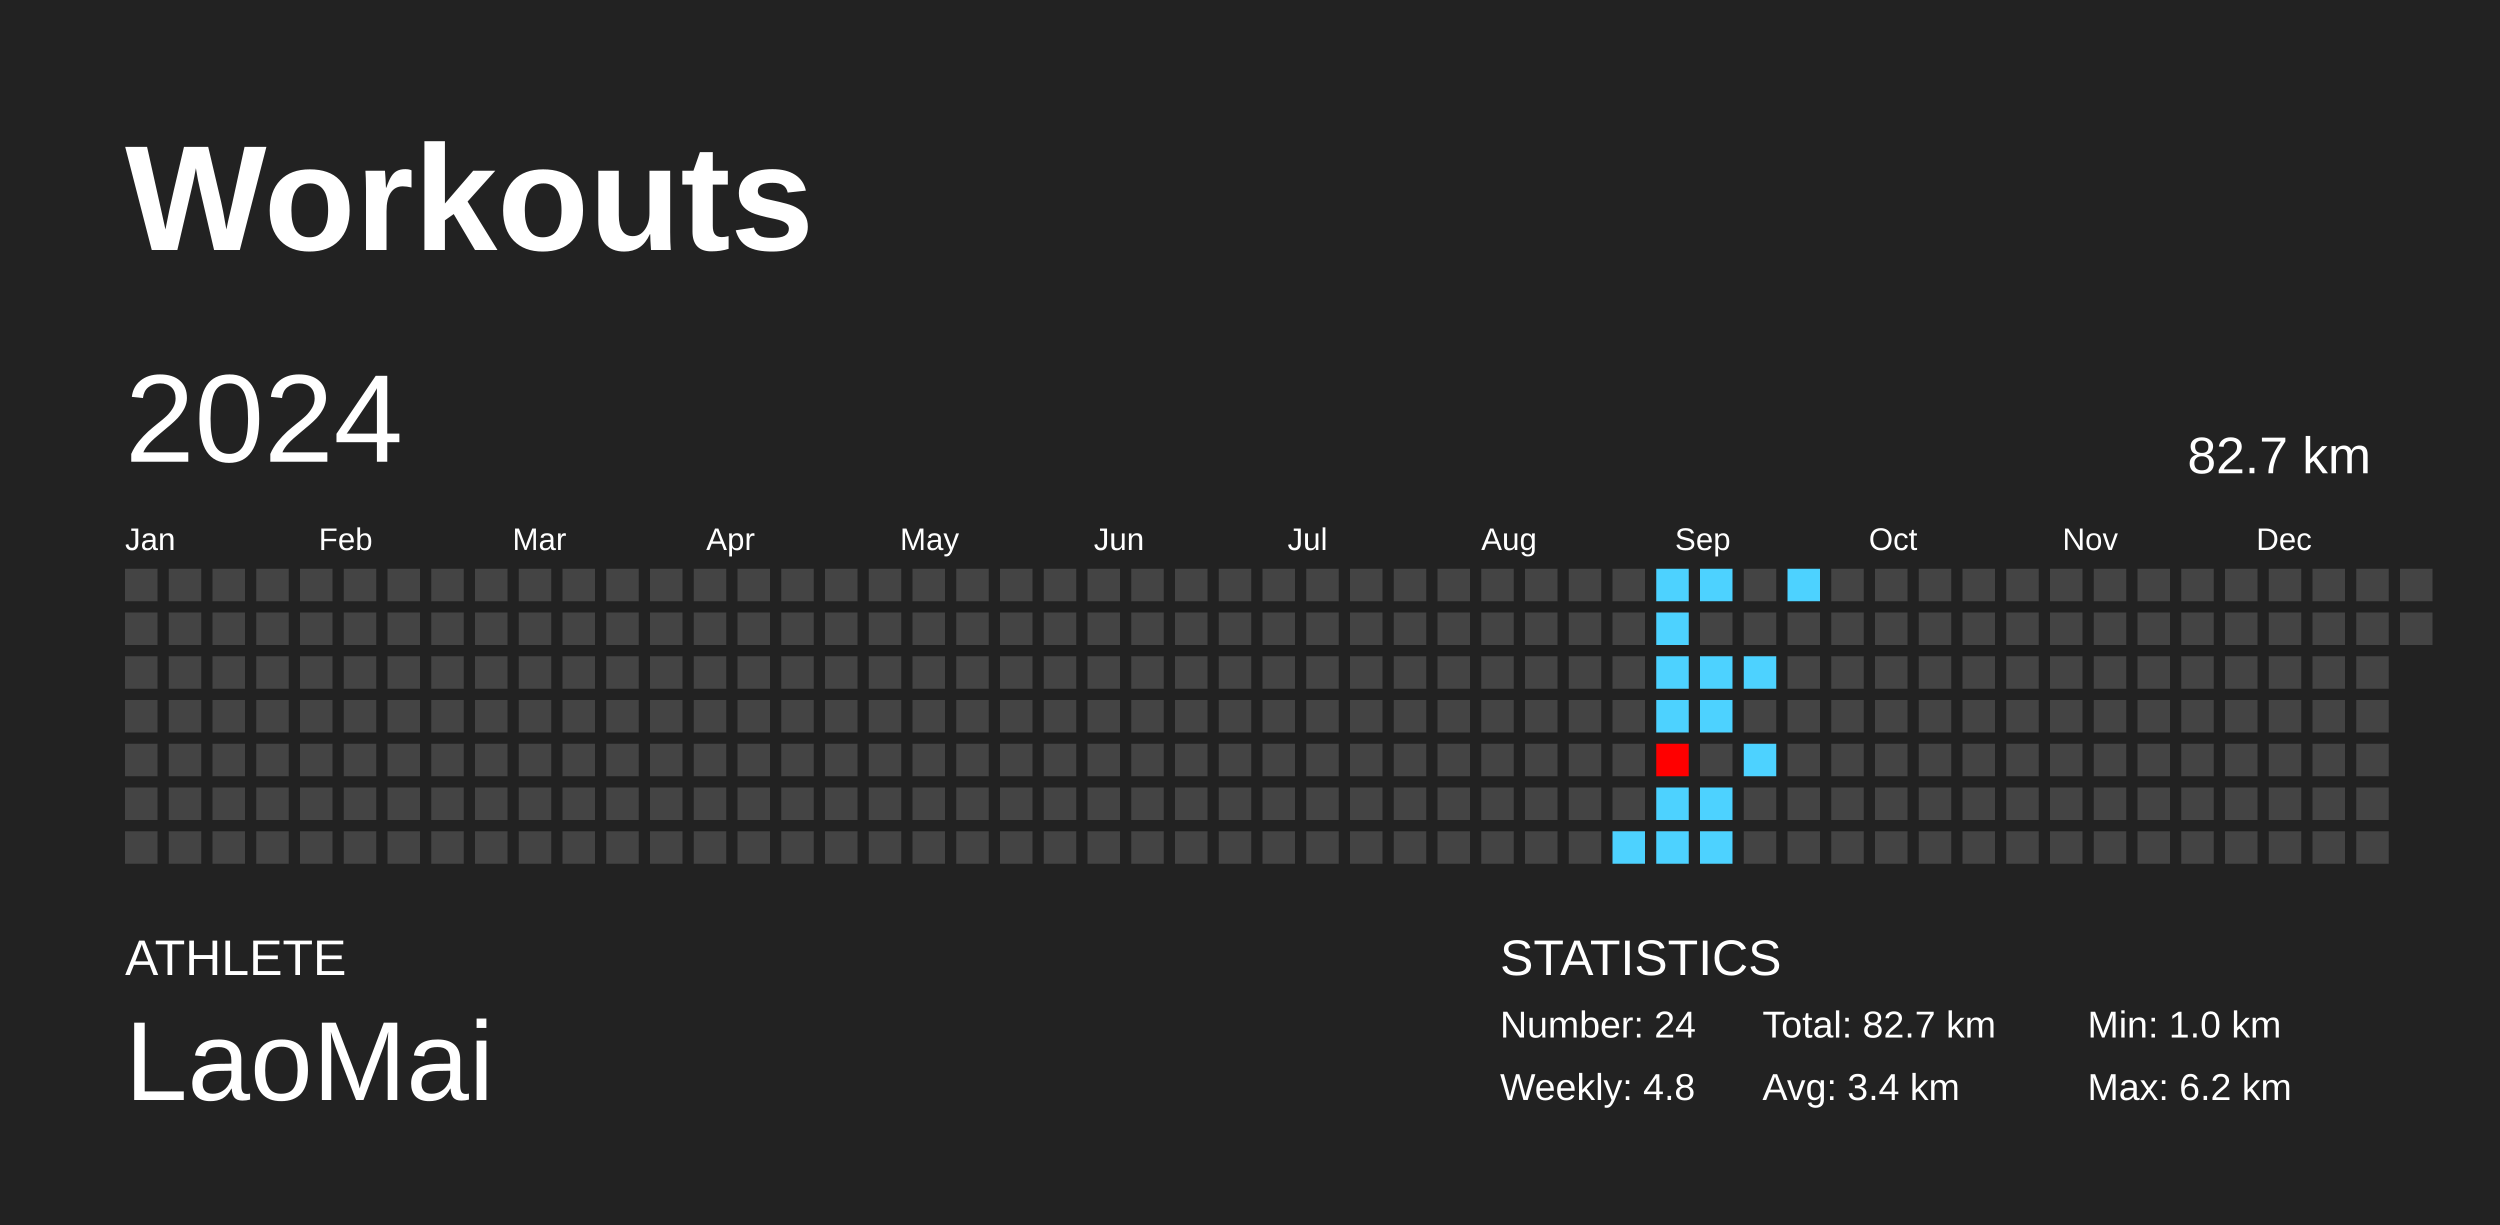
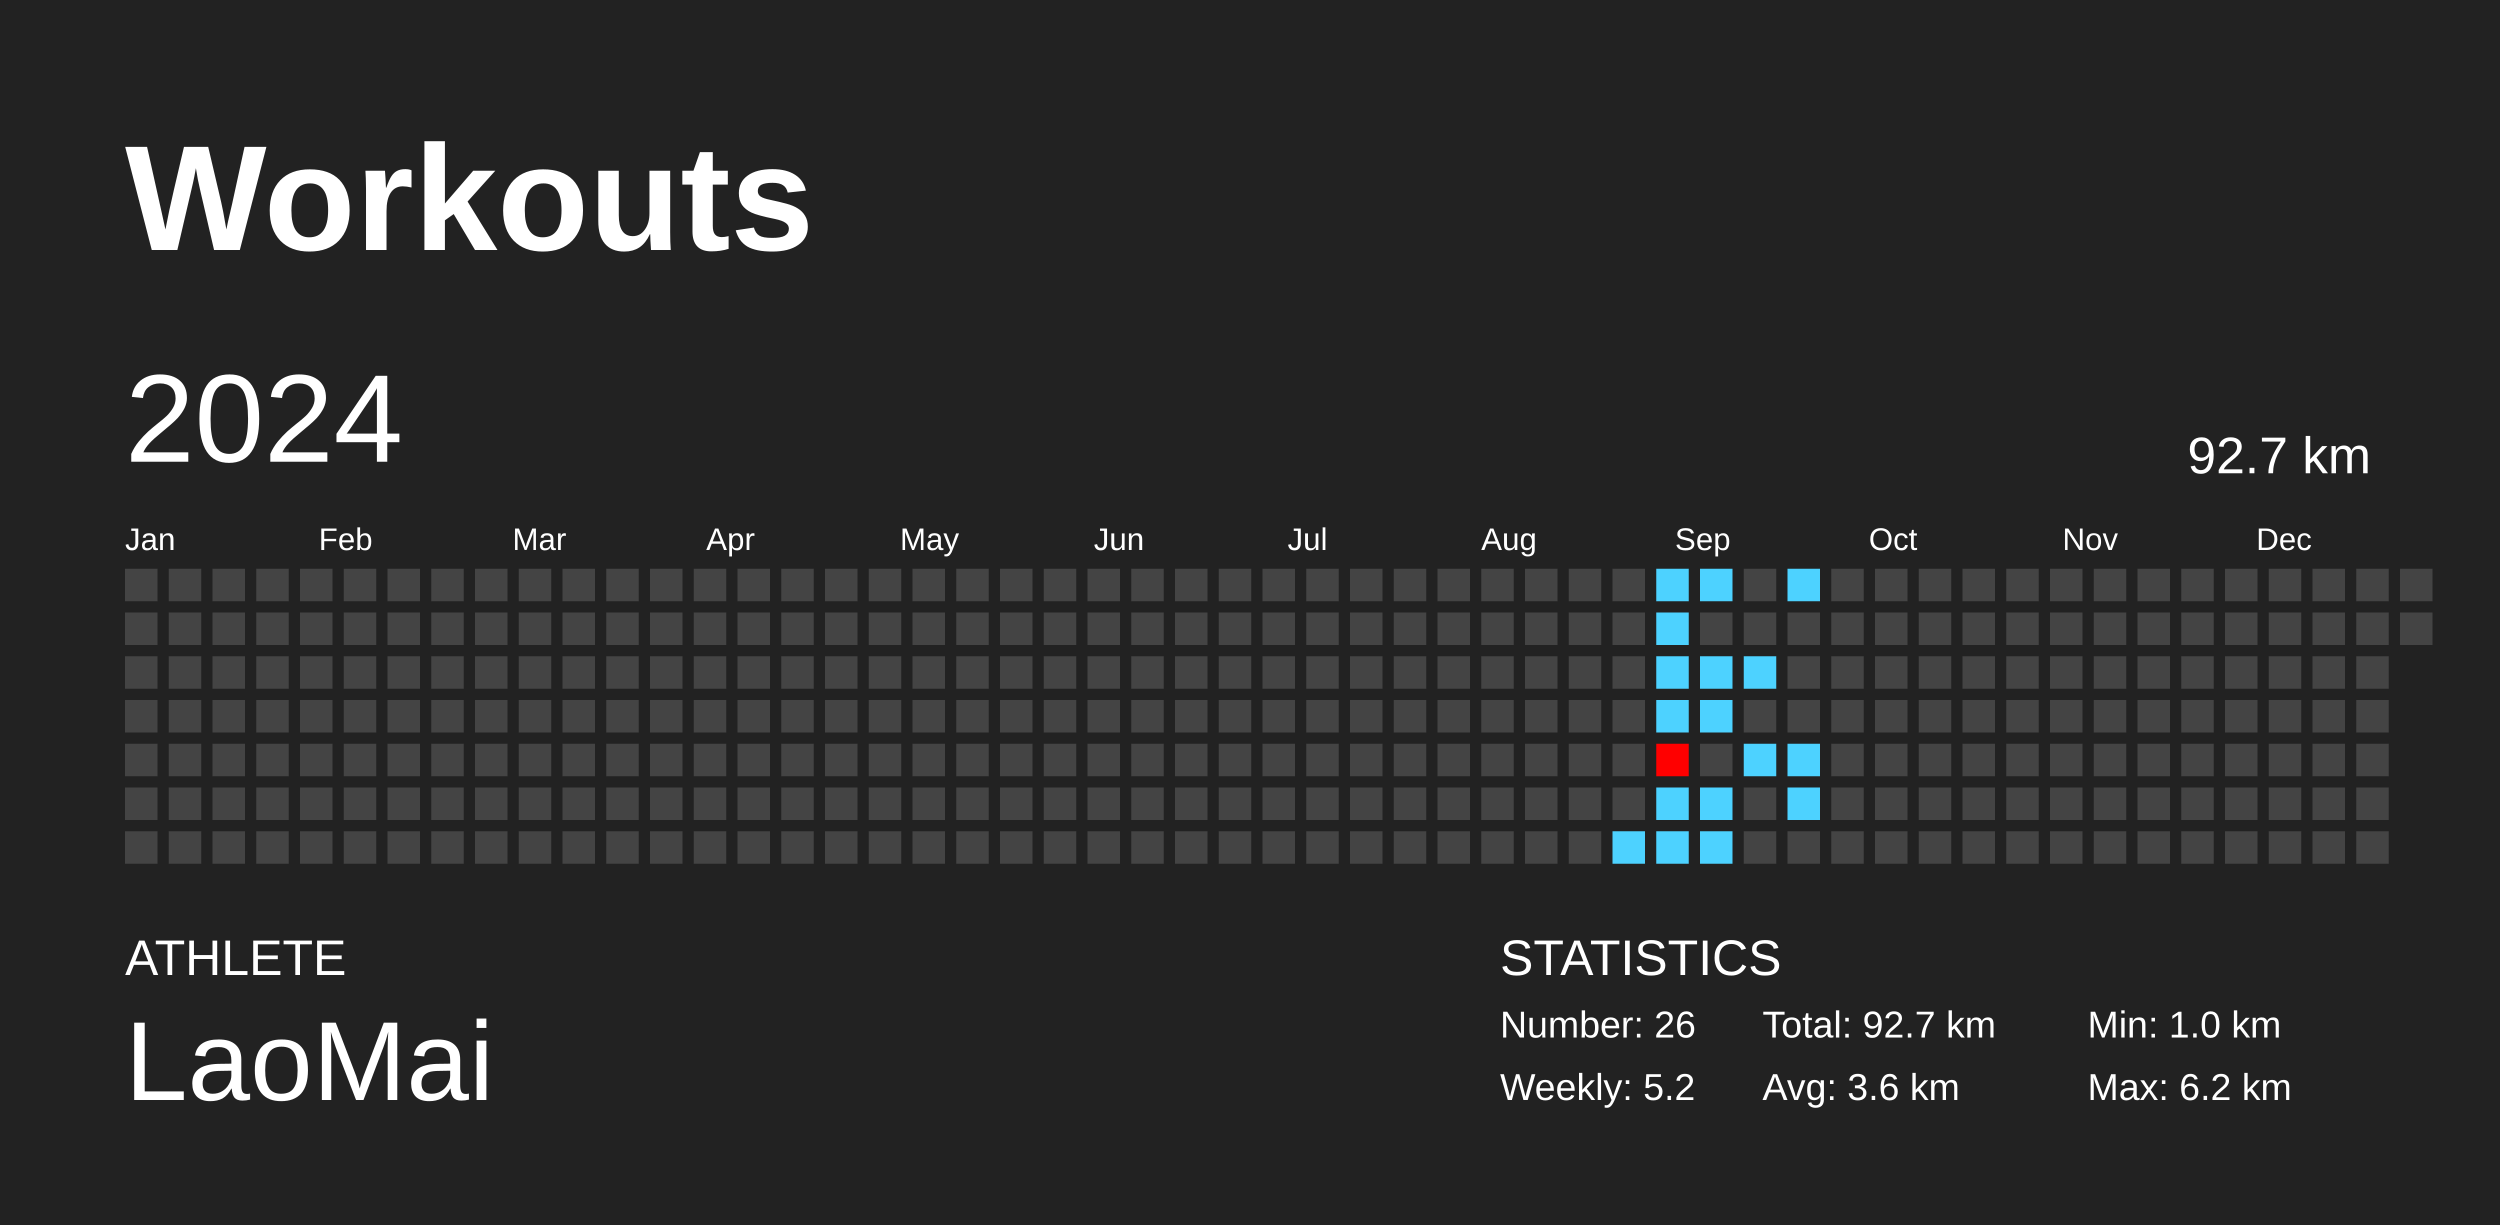
<svg xmlns="http://www.w3.org/2000/svg" baseProfile="full" height="98mm" version="1.1" viewBox="0,0,200,98" width="200mm">
  <defs />
  <rect fill="#222222" height="98" width="200" x="0" y="0" />
  <text fill="#FFFFFF" style="font-size:12px; font-family:Arial; font-weight:bold;" x="10" y="20">Workouts</text>
  <text fill="#FFFFFF" style="font-size:4px; font-family:Arial" x="10" y="78">ATHLETE</text>
  <text fill="#FFFFFF" style="font-size:9px; font-family:Arial" x="10" y="88">LaoMai</text>
  <text fill="#FFFFFF" style="font-size:4px; font-family:Arial" x="120" y="78">STATISTICS</text>
-   <text fill="#FFFFFF" style="font-size:3px; font-family:Arial" x="120" y="83">Number: 24</text>
-   <text fill="#FFFFFF" style="font-size:3px; font-family:Arial" x="120" y="88">Weekly: 4.8</text>
-   <text fill="#FFFFFF" style="font-size:3px; font-family:Arial" x="141" y="83">Total: 82.7 km</text>
-   <text fill="#FFFFFF" style="font-size:3px; font-family:Arial" x="141" y="88">Avg: 3.4 km</text>
+   <text fill="#FFFFFF" style="font-size:3px; font-family:Arial" x="120" y="83">Number: 26</text>
+   <text fill="#FFFFFF" style="font-size:3px; font-family:Arial" x="120" y="88">Weekly: 5.2</text>
+   <text fill="#FFFFFF" style="font-size:3px; font-family:Arial" x="141" y="83">Total: 92.7 km</text>
+   <text fill="#FFFFFF" style="font-size:3px; font-family:Arial" x="141" y="88">Avg: 3.6 km</text>
  <text fill="#FFFFFF" style="font-size:3px; font-family:Arial" x="167" y="83">Min: 1.0 km</text>
  <text fill="#FFFFFF" style="font-size:3px; font-family:Arial" x="167" y="88">Max: 6.2 km</text>
  <text dominant-baseline="hanging" fill="#FFFFFF" style="font-size:10.0px; font-family:Arial;" x="10" y="30">2024</text>
-   <text dominant-baseline="hanging" fill="#FFFFFF" style="font-size:4.125px; font-family:Arial;" x="175" y="35">82.7 km</text>
+   <text dominant-baseline="hanging" fill="#FFFFFF" style="font-size:4.125px; font-family:Arial;" x="175" y="35">92.7 km</text>
  <text fill="#FFFFFF" style="font-size:2.5px; font-family:Arial" x="10.0" y="44">Jan</text>
  <text fill="#FFFFFF" style="font-size:2.5px; font-family:Arial" x="25.5" y="44">Feb</text>
  <text fill="#FFFFFF" style="font-size:2.5px; font-family:Arial" x="41.0" y="44">Mar</text>
  <text fill="#FFFFFF" style="font-size:2.5px; font-family:Arial" x="56.5" y="44">Apr</text>
  <text fill="#FFFFFF" style="font-size:2.5px; font-family:Arial" x="72.0" y="44">May</text>
  <text fill="#FFFFFF" style="font-size:2.5px; font-family:Arial" x="87.5" y="44">Jun</text>
  <text fill="#FFFFFF" style="font-size:2.5px; font-family:Arial" x="103.0" y="44">Jul</text>
  <text fill="#FFFFFF" style="font-size:2.5px; font-family:Arial" x="118.5" y="44">Aug</text>
  <text fill="#FFFFFF" style="font-size:2.5px; font-family:Arial" x="134.0" y="44">Sep</text>
  <text fill="#FFFFFF" style="font-size:2.5px; font-family:Arial" x="149.5" y="44">Oct</text>
  <text fill="#FFFFFF" style="font-size:2.5px; font-family:Arial" x="165.0" y="44">Nov</text>
  <text fill="#FFFFFF" style="font-size:2.5px; font-family:Arial" x="180.5" y="44">Dec</text>
  <rect fill="#444444" height="2.6" width="2.6" x="10.0" y="45.5" />
  <rect fill="#444444" height="2.6" width="2.6" x="10.0" y="49.0" />
  <rect fill="#444444" height="2.6" width="2.6" x="10.0" y="52.5" />
  <rect fill="#444444" height="2.6" width="2.6" x="10.0" y="56.0" />
  <rect fill="#444444" height="2.6" width="2.6" x="10.0" y="59.5" />
  <rect fill="#444444" height="2.6" width="2.6" x="10.0" y="63.0" />
  <rect fill="#444444" height="2.6" width="2.6" x="10.0" y="66.5" />
  <rect fill="#444444" height="2.6" width="2.6" x="13.5" y="45.5" />
  <rect fill="#444444" height="2.6" width="2.6" x="13.5" y="49.0" />
  <rect fill="#444444" height="2.6" width="2.6" x="13.5" y="52.5" />
  <rect fill="#444444" height="2.6" width="2.6" x="13.5" y="56.0" />
  <rect fill="#444444" height="2.6" width="2.6" x="13.5" y="59.5" />
  <rect fill="#444444" height="2.6" width="2.6" x="13.5" y="63.0" />
  <rect fill="#444444" height="2.6" width="2.6" x="13.5" y="66.5" />
  <rect fill="#444444" height="2.6" width="2.6" x="17.0" y="45.5" />
  <rect fill="#444444" height="2.6" width="2.6" x="17.0" y="49.0" />
  <rect fill="#444444" height="2.6" width="2.6" x="17.0" y="52.5" />
  <rect fill="#444444" height="2.6" width="2.6" x="17.0" y="56.0" />
  <rect fill="#444444" height="2.6" width="2.6" x="17.0" y="59.5" />
  <rect fill="#444444" height="2.6" width="2.6" x="17.0" y="63.0" />
  <rect fill="#444444" height="2.6" width="2.6" x="17.0" y="66.5" />
  <rect fill="#444444" height="2.6" width="2.6" x="20.5" y="45.5" />
  <rect fill="#444444" height="2.6" width="2.6" x="20.5" y="49.0" />
  <rect fill="#444444" height="2.6" width="2.6" x="20.5" y="52.5" />
  <rect fill="#444444" height="2.6" width="2.6" x="20.5" y="56.0" />
  <rect fill="#444444" height="2.6" width="2.6" x="20.5" y="59.5" />
  <rect fill="#444444" height="2.6" width="2.6" x="20.5" y="63.0" />
  <rect fill="#444444" height="2.6" width="2.6" x="20.5" y="66.5" />
  <rect fill="#444444" height="2.6" width="2.6" x="24.0" y="45.5" />
  <rect fill="#444444" height="2.6" width="2.6" x="24.0" y="49.0" />
  <rect fill="#444444" height="2.6" width="2.6" x="24.0" y="52.5" />
  <rect fill="#444444" height="2.6" width="2.6" x="24.0" y="56.0" />
  <rect fill="#444444" height="2.6" width="2.6" x="24.0" y="59.5" />
  <rect fill="#444444" height="2.6" width="2.6" x="24.0" y="63.0" />
  <rect fill="#444444" height="2.6" width="2.6" x="24.0" y="66.5" />
  <rect fill="#444444" height="2.6" width="2.6" x="27.5" y="45.5" />
  <rect fill="#444444" height="2.6" width="2.6" x="27.5" y="49.0" />
  <rect fill="#444444" height="2.6" width="2.6" x="27.5" y="52.5" />
  <rect fill="#444444" height="2.6" width="2.6" x="27.5" y="56.0" />
  <rect fill="#444444" height="2.6" width="2.6" x="27.5" y="59.5" />
  <rect fill="#444444" height="2.6" width="2.6" x="27.5" y="63.0" />
  <rect fill="#444444" height="2.6" width="2.6" x="27.5" y="66.5" />
  <rect fill="#444444" height="2.6" width="2.6" x="31.0" y="45.5" />
  <rect fill="#444444" height="2.6" width="2.6" x="31.0" y="49.0" />
  <rect fill="#444444" height="2.6" width="2.6" x="31.0" y="52.5" />
  <rect fill="#444444" height="2.6" width="2.6" x="31.0" y="56.0" />
  <rect fill="#444444" height="2.6" width="2.6" x="31.0" y="59.5" />
  <rect fill="#444444" height="2.6" width="2.6" x="31.0" y="63.0" />
  <rect fill="#444444" height="2.6" width="2.6" x="31.0" y="66.5" />
  <rect fill="#444444" height="2.6" width="2.6" x="34.5" y="45.5" />
  <rect fill="#444444" height="2.6" width="2.6" x="34.5" y="49.0" />
  <rect fill="#444444" height="2.6" width="2.6" x="34.5" y="52.5" />
  <rect fill="#444444" height="2.6" width="2.6" x="34.5" y="56.0" />
  <rect fill="#444444" height="2.6" width="2.6" x="34.5" y="59.5" />
  <rect fill="#444444" height="2.6" width="2.6" x="34.5" y="63.0" />
  <rect fill="#444444" height="2.6" width="2.6" x="34.5" y="66.5" />
  <rect fill="#444444" height="2.6" width="2.6" x="38.0" y="45.5" />
  <rect fill="#444444" height="2.6" width="2.6" x="38.0" y="49.0" />
  <rect fill="#444444" height="2.6" width="2.6" x="38.0" y="52.5" />
  <rect fill="#444444" height="2.6" width="2.6" x="38.0" y="56.0" />
  <rect fill="#444444" height="2.6" width="2.6" x="38.0" y="59.5" />
  <rect fill="#444444" height="2.6" width="2.6" x="38.0" y="63.0" />
  <rect fill="#444444" height="2.6" width="2.6" x="38.0" y="66.5" />
  <rect fill="#444444" height="2.6" width="2.6" x="41.5" y="45.5" />
  <rect fill="#444444" height="2.6" width="2.6" x="41.5" y="49.0" />
  <rect fill="#444444" height="2.6" width="2.6" x="41.5" y="52.5" />
  <rect fill="#444444" height="2.6" width="2.6" x="41.5" y="56.0" />
  <rect fill="#444444" height="2.6" width="2.6" x="41.5" y="59.5" />
  <rect fill="#444444" height="2.6" width="2.6" x="41.5" y="63.0" />
  <rect fill="#444444" height="2.6" width="2.6" x="41.5" y="66.5" />
  <rect fill="#444444" height="2.6" width="2.6" x="45.0" y="45.5" />
  <rect fill="#444444" height="2.6" width="2.6" x="45.0" y="49.0" />
  <rect fill="#444444" height="2.6" width="2.6" x="45.0" y="52.5" />
  <rect fill="#444444" height="2.6" width="2.6" x="45.0" y="56.0" />
  <rect fill="#444444" height="2.6" width="2.6" x="45.0" y="59.5" />
  <rect fill="#444444" height="2.6" width="2.6" x="45.0" y="63.0" />
  <rect fill="#444444" height="2.6" width="2.6" x="45.0" y="66.5" />
  <rect fill="#444444" height="2.6" width="2.6" x="48.5" y="45.5" />
  <rect fill="#444444" height="2.6" width="2.6" x="48.5" y="49.0" />
  <rect fill="#444444" height="2.6" width="2.6" x="48.5" y="52.5" />
  <rect fill="#444444" height="2.6" width="2.6" x="48.5" y="56.0" />
  <rect fill="#444444" height="2.6" width="2.6" x="48.5" y="59.5" />
  <rect fill="#444444" height="2.6" width="2.6" x="48.5" y="63.0" />
  <rect fill="#444444" height="2.6" width="2.6" x="48.5" y="66.5" />
  <rect fill="#444444" height="2.6" width="2.6" x="52.0" y="45.5" />
  <rect fill="#444444" height="2.6" width="2.6" x="52.0" y="49.0" />
  <rect fill="#444444" height="2.6" width="2.6" x="52.0" y="52.5" />
  <rect fill="#444444" height="2.6" width="2.6" x="52.0" y="56.0" />
  <rect fill="#444444" height="2.6" width="2.6" x="52.0" y="59.5" />
  <rect fill="#444444" height="2.6" width="2.6" x="52.0" y="63.0" />
  <rect fill="#444444" height="2.6" width="2.6" x="52.0" y="66.5" />
  <rect fill="#444444" height="2.6" width="2.6" x="55.5" y="45.5" />
  <rect fill="#444444" height="2.6" width="2.6" x="55.5" y="49.0" />
  <rect fill="#444444" height="2.6" width="2.6" x="55.5" y="52.5" />
  <rect fill="#444444" height="2.6" width="2.6" x="55.5" y="56.0" />
  <rect fill="#444444" height="2.6" width="2.6" x="55.5" y="59.5" />
  <rect fill="#444444" height="2.6" width="2.6" x="55.5" y="63.0" />
  <rect fill="#444444" height="2.6" width="2.6" x="55.5" y="66.5" />
  <rect fill="#444444" height="2.6" width="2.6" x="59.0" y="45.5" />
  <rect fill="#444444" height="2.6" width="2.6" x="59.0" y="49.0" />
  <rect fill="#444444" height="2.6" width="2.6" x="59.0" y="52.5" />
  <rect fill="#444444" height="2.6" width="2.6" x="59.0" y="56.0" />
  <rect fill="#444444" height="2.6" width="2.6" x="59.0" y="59.5" />
  <rect fill="#444444" height="2.6" width="2.6" x="59.0" y="63.0" />
  <rect fill="#444444" height="2.6" width="2.6" x="59.0" y="66.5" />
  <rect fill="#444444" height="2.6" width="2.6" x="62.5" y="45.5" />
  <rect fill="#444444" height="2.6" width="2.6" x="62.5" y="49.0" />
  <rect fill="#444444" height="2.6" width="2.6" x="62.5" y="52.5" />
  <rect fill="#444444" height="2.6" width="2.6" x="62.5" y="56.0" />
  <rect fill="#444444" height="2.6" width="2.6" x="62.5" y="59.5" />
  <rect fill="#444444" height="2.6" width="2.6" x="62.5" y="63.0" />
  <rect fill="#444444" height="2.6" width="2.6" x="62.5" y="66.5" />
  <rect fill="#444444" height="2.6" width="2.6" x="66.0" y="45.5" />
  <rect fill="#444444" height="2.6" width="2.6" x="66.0" y="49.0" />
  <rect fill="#444444" height="2.6" width="2.6" x="66.0" y="52.5" />
  <rect fill="#444444" height="2.6" width="2.6" x="66.0" y="56.0" />
  <rect fill="#444444" height="2.6" width="2.6" x="66.0" y="59.5" />
  <rect fill="#444444" height="2.6" width="2.6" x="66.0" y="63.0" />
  <rect fill="#444444" height="2.6" width="2.6" x="66.0" y="66.5" />
  <rect fill="#444444" height="2.6" width="2.6" x="69.5" y="45.5" />
  <rect fill="#444444" height="2.6" width="2.6" x="69.5" y="49.0" />
  <rect fill="#444444" height="2.6" width="2.6" x="69.5" y="52.5" />
  <rect fill="#444444" height="2.6" width="2.6" x="69.5" y="56.0" />
  <rect fill="#444444" height="2.6" width="2.6" x="69.5" y="59.5" />
  <rect fill="#444444" height="2.6" width="2.6" x="69.5" y="63.0" />
  <rect fill="#444444" height="2.6" width="2.6" x="69.5" y="66.5" />
  <rect fill="#444444" height="2.6" width="2.6" x="73.0" y="45.5" />
  <rect fill="#444444" height="2.6" width="2.6" x="73.0" y="49.0" />
  <rect fill="#444444" height="2.6" width="2.6" x="73.0" y="52.5" />
  <rect fill="#444444" height="2.6" width="2.6" x="73.0" y="56.0" />
  <rect fill="#444444" height="2.6" width="2.6" x="73.0" y="59.5" />
  <rect fill="#444444" height="2.6" width="2.6" x="73.0" y="63.0" />
  <rect fill="#444444" height="2.6" width="2.6" x="73.0" y="66.5" />
  <rect fill="#444444" height="2.6" width="2.6" x="76.5" y="45.5" />
  <rect fill="#444444" height="2.6" width="2.6" x="76.5" y="49.0" />
  <rect fill="#444444" height="2.6" width="2.6" x="76.5" y="52.5" />
  <rect fill="#444444" height="2.6" width="2.6" x="76.5" y="56.0" />
  <rect fill="#444444" height="2.6" width="2.6" x="76.5" y="59.5" />
  <rect fill="#444444" height="2.6" width="2.6" x="76.5" y="63.0" />
  <rect fill="#444444" height="2.6" width="2.6" x="76.5" y="66.5" />
  <rect fill="#444444" height="2.6" width="2.6" x="80.0" y="45.5" />
  <rect fill="#444444" height="2.6" width="2.6" x="80.0" y="49.0" />
  <rect fill="#444444" height="2.6" width="2.6" x="80.0" y="52.5" />
  <rect fill="#444444" height="2.6" width="2.6" x="80.0" y="56.0" />
  <rect fill="#444444" height="2.6" width="2.6" x="80.0" y="59.5" />
  <rect fill="#444444" height="2.6" width="2.6" x="80.0" y="63.0" />
  <rect fill="#444444" height="2.6" width="2.6" x="80.0" y="66.5" />
  <rect fill="#444444" height="2.6" width="2.6" x="83.5" y="45.5" />
  <rect fill="#444444" height="2.6" width="2.6" x="83.5" y="49.0" />
  <rect fill="#444444" height="2.6" width="2.6" x="83.5" y="52.5" />
  <rect fill="#444444" height="2.6" width="2.6" x="83.5" y="56.0" />
  <rect fill="#444444" height="2.6" width="2.6" x="83.5" y="59.5" />
  <rect fill="#444444" height="2.6" width="2.6" x="83.5" y="63.0" />
  <rect fill="#444444" height="2.6" width="2.6" x="83.5" y="66.5" />
  <rect fill="#444444" height="2.6" width="2.6" x="87.0" y="45.5" />
  <rect fill="#444444" height="2.6" width="2.6" x="87.0" y="49.0" />
  <rect fill="#444444" height="2.6" width="2.6" x="87.0" y="52.5" />
  <rect fill="#444444" height="2.6" width="2.6" x="87.0" y="56.0" />
  <rect fill="#444444" height="2.6" width="2.6" x="87.0" y="59.5" />
  <rect fill="#444444" height="2.6" width="2.6" x="87.0" y="63.0" />
  <rect fill="#444444" height="2.6" width="2.6" x="87.0" y="66.5" />
  <rect fill="#444444" height="2.6" width="2.6" x="90.5" y="45.5" />
  <rect fill="#444444" height="2.6" width="2.6" x="90.5" y="49.0" />
  <rect fill="#444444" height="2.6" width="2.6" x="90.5" y="52.5" />
  <rect fill="#444444" height="2.6" width="2.6" x="90.5" y="56.0" />
  <rect fill="#444444" height="2.6" width="2.6" x="90.5" y="59.5" />
  <rect fill="#444444" height="2.6" width="2.6" x="90.5" y="63.0" />
  <rect fill="#444444" height="2.6" width="2.6" x="90.5" y="66.5" />
  <rect fill="#444444" height="2.6" width="2.6" x="94.0" y="45.5" />
  <rect fill="#444444" height="2.6" width="2.6" x="94.0" y="49.0" />
  <rect fill="#444444" height="2.6" width="2.6" x="94.0" y="52.5" />
  <rect fill="#444444" height="2.6" width="2.6" x="94.0" y="56.0" />
  <rect fill="#444444" height="2.6" width="2.6" x="94.0" y="59.5" />
  <rect fill="#444444" height="2.6" width="2.6" x="94.0" y="63.0" />
  <rect fill="#444444" height="2.6" width="2.6" x="94.0" y="66.5" />
  <rect fill="#444444" height="2.6" width="2.6" x="97.5" y="45.5" />
  <rect fill="#444444" height="2.6" width="2.6" x="97.5" y="49.0" />
  <rect fill="#444444" height="2.6" width="2.6" x="97.5" y="52.5" />
  <rect fill="#444444" height="2.6" width="2.6" x="97.5" y="56.0" />
  <rect fill="#444444" height="2.6" width="2.6" x="97.5" y="59.5" />
  <rect fill="#444444" height="2.6" width="2.6" x="97.5" y="63.0" />
  <rect fill="#444444" height="2.6" width="2.6" x="97.5" y="66.5" />
  <rect fill="#444444" height="2.6" width="2.6" x="101.0" y="45.5" />
  <rect fill="#444444" height="2.6" width="2.6" x="101.0" y="49.0" />
  <rect fill="#444444" height="2.6" width="2.6" x="101.0" y="52.5" />
  <rect fill="#444444" height="2.6" width="2.6" x="101.0" y="56.0" />
  <rect fill="#444444" height="2.6" width="2.6" x="101.0" y="59.5" />
  <rect fill="#444444" height="2.6" width="2.6" x="101.0" y="63.0" />
  <rect fill="#444444" height="2.6" width="2.6" x="101.0" y="66.5" />
  <rect fill="#444444" height="2.6" width="2.6" x="104.5" y="45.5" />
  <rect fill="#444444" height="2.6" width="2.6" x="104.5" y="49.0" />
  <rect fill="#444444" height="2.6" width="2.6" x="104.5" y="52.5" />
  <rect fill="#444444" height="2.6" width="2.6" x="104.5" y="56.0" />
  <rect fill="#444444" height="2.6" width="2.6" x="104.5" y="59.5" />
  <rect fill="#444444" height="2.6" width="2.6" x="104.5" y="63.0" />
  <rect fill="#444444" height="2.6" width="2.6" x="104.5" y="66.5" />
  <rect fill="#444444" height="2.6" width="2.6" x="108.0" y="45.5" />
  <rect fill="#444444" height="2.6" width="2.6" x="108.0" y="49.0" />
  <rect fill="#444444" height="2.6" width="2.6" x="108.0" y="52.5" />
  <rect fill="#444444" height="2.6" width="2.6" x="108.0" y="56.0" />
  <rect fill="#444444" height="2.6" width="2.6" x="108.0" y="59.5" />
  <rect fill="#444444" height="2.6" width="2.6" x="108.0" y="63.0" />
  <rect fill="#444444" height="2.6" width="2.6" x="108.0" y="66.5" />
  <rect fill="#444444" height="2.6" width="2.6" x="111.5" y="45.5" />
  <rect fill="#444444" height="2.6" width="2.6" x="111.5" y="49.0" />
  <rect fill="#444444" height="2.6" width="2.6" x="111.5" y="52.5" />
  <rect fill="#444444" height="2.6" width="2.6" x="111.5" y="56.0" />
  <rect fill="#444444" height="2.6" width="2.6" x="111.5" y="59.5" />
  <rect fill="#444444" height="2.6" width="2.6" x="111.5" y="63.0" />
  <rect fill="#444444" height="2.6" width="2.6" x="111.5" y="66.5" />
  <rect fill="#444444" height="2.6" width="2.6" x="115.0" y="45.5" />
  <rect fill="#444444" height="2.6" width="2.6" x="115.0" y="49.0" />
  <rect fill="#444444" height="2.6" width="2.6" x="115.0" y="52.5" />
  <rect fill="#444444" height="2.6" width="2.6" x="115.0" y="56.0" />
  <rect fill="#444444" height="2.6" width="2.6" x="115.0" y="59.5" />
  <rect fill="#444444" height="2.6" width="2.6" x="115.0" y="63.0" />
  <rect fill="#444444" height="2.6" width="2.6" x="115.0" y="66.5" />
  <rect fill="#444444" height="2.6" width="2.6" x="118.5" y="45.5" />
  <rect fill="#444444" height="2.6" width="2.6" x="118.5" y="49.0" />
  <rect fill="#444444" height="2.6" width="2.6" x="118.5" y="52.5" />
  <rect fill="#444444" height="2.6" width="2.6" x="118.5" y="56.0" />
  <rect fill="#444444" height="2.6" width="2.6" x="118.5" y="59.5" />
  <rect fill="#444444" height="2.6" width="2.6" x="118.5" y="63.0" />
  <rect fill="#444444" height="2.6" width="2.6" x="118.5" y="66.5" />
  <rect fill="#444444" height="2.6" width="2.6" x="122.0" y="45.5" />
  <rect fill="#444444" height="2.6" width="2.6" x="122.0" y="49.0" />
  <rect fill="#444444" height="2.6" width="2.6" x="122.0" y="52.5" />
  <rect fill="#444444" height="2.6" width="2.6" x="122.0" y="56.0" />
  <rect fill="#444444" height="2.6" width="2.6" x="122.0" y="59.5" />
  <rect fill="#444444" height="2.6" width="2.6" x="122.0" y="63.0" />
  <rect fill="#444444" height="2.6" width="2.6" x="122.0" y="66.5" />
  <rect fill="#444444" height="2.6" width="2.6" x="125.5" y="45.5" />
  <rect fill="#444444" height="2.6" width="2.6" x="125.5" y="49.0" />
  <rect fill="#444444" height="2.6" width="2.6" x="125.5" y="52.5" />
  <rect fill="#444444" height="2.6" width="2.6" x="125.5" y="56.0" />
  <rect fill="#444444" height="2.6" width="2.6" x="125.5" y="59.5" />
  <rect fill="#444444" height="2.6" width="2.6" x="125.5" y="63.0" />
  <rect fill="#444444" height="2.6" width="2.6" x="125.5" y="66.5" />
  <rect fill="#444444" height="2.6" width="2.6" x="129.0" y="45.5" />
  <rect fill="#444444" height="2.6" width="2.6" x="129.0" y="49.0" />
  <rect fill="#444444" height="2.6" width="2.6" x="129.0" y="52.5" />
  <rect fill="#444444" height="2.6" width="2.6" x="129.0" y="56.0" />
  <rect fill="#444444" height="2.6" width="2.6" x="129.0" y="59.5" />
  <rect fill="#444444" height="2.6" width="2.6" x="129.0" y="63.0" />
  <rect fill="#4dd2ff" height="2.6" width="2.6" x="129.0" y="66.5" />
  <rect fill="#4dd2ff" height="2.6" width="2.6" x="132.5" y="45.5" />
  <rect fill="#4dd2ff" height="2.6" width="2.6" x="132.5" y="49.0" />
  <rect fill="#4dd2ff" height="2.6" width="2.6" x="132.5" y="52.5" />
  <rect fill="#4dd2ff" height="2.6" width="2.6" x="132.5" y="56.0" />
  <rect fill="#ff0000" height="2.6" width="2.6" x="132.5" y="59.5" />
  <rect fill="#4dd2ff" height="2.6" width="2.6" x="132.5" y="63.0" />
  <rect fill="#4dd2ff" height="2.6" width="2.6" x="132.5" y="66.5" />
  <rect fill="#4dd2ff" height="2.6" width="2.6" x="136.0" y="45.5" />
  <rect fill="#444444" height="2.6" width="2.6" x="136.0" y="49.0" />
  <rect fill="#4dd2ff" height="2.6" width="2.6" x="136.0" y="52.5" />
  <rect fill="#4dd2ff" height="2.6" width="2.6" x="136.0" y="56.0" />
  <rect fill="#444444" height="2.6" width="2.6" x="136.0" y="59.5" />
  <rect fill="#4dd2ff" height="2.6" width="2.6" x="136.0" y="63.0" />
  <rect fill="#4dd2ff" height="2.6" width="2.6" x="136.0" y="66.5" />
  <rect fill="#444444" height="2.6" width="2.6" x="139.5" y="45.5" />
  <rect fill="#444444" height="2.6" width="2.6" x="139.5" y="49.0" />
  <rect fill="#4dd2ff" height="2.6" width="2.6" x="139.5" y="52.5" />
  <rect fill="#444444" height="2.6" width="2.6" x="139.5" y="56.0" />
  <rect fill="#4dd2ff" height="2.6" width="2.6" x="139.5" y="59.5" />
  <rect fill="#444444" height="2.6" width="2.6" x="139.5" y="63.0" />
  <rect fill="#444444" height="2.6" width="2.6" x="139.5" y="66.5" />
  <rect fill="#4dd2ff" height="2.6" width="2.6" x="143.0" y="45.5" />
  <rect fill="#444444" height="2.6" width="2.6" x="143.0" y="49.0" />
  <rect fill="#444444" height="2.6" width="2.6" x="143.0" y="52.5" />
  <rect fill="#444444" height="2.6" width="2.6" x="143.0" y="56.0" />
-   <rect fill="#444444" height="2.6" width="2.6" x="143.0" y="59.5" />
-   <rect fill="#444444" height="2.6" width="2.6" x="143.0" y="63.0" />
+   <rect fill="#4dd2ff" height="2.6" width="2.6" x="143.0" y="59.5" />
+   <rect fill="#4dd2ff" height="2.6" width="2.6" x="143.0" y="63.0" />
  <rect fill="#444444" height="2.6" width="2.6" x="143.0" y="66.5" />
  <rect fill="#444444" height="2.6" width="2.6" x="146.5" y="45.5" />
  <rect fill="#444444" height="2.6" width="2.6" x="146.5" y="49.0" />
  <rect fill="#444444" height="2.6" width="2.6" x="146.5" y="52.5" />
  <rect fill="#444444" height="2.6" width="2.6" x="146.5" y="56.0" />
  <rect fill="#444444" height="2.6" width="2.6" x="146.5" y="59.5" />
  <rect fill="#444444" height="2.6" width="2.6" x="146.5" y="63.0" />
  <rect fill="#444444" height="2.6" width="2.6" x="146.5" y="66.5" />
  <rect fill="#444444" height="2.6" width="2.6" x="150.0" y="45.5" />
  <rect fill="#444444" height="2.6" width="2.6" x="150.0" y="49.0" />
  <rect fill="#444444" height="2.6" width="2.6" x="150.0" y="52.5" />
  <rect fill="#444444" height="2.6" width="2.6" x="150.0" y="56.0" />
  <rect fill="#444444" height="2.6" width="2.6" x="150.0" y="59.5" />
  <rect fill="#444444" height="2.6" width="2.6" x="150.0" y="63.0" />
  <rect fill="#444444" height="2.6" width="2.6" x="150.0" y="66.5" />
  <rect fill="#444444" height="2.6" width="2.6" x="153.5" y="45.5" />
  <rect fill="#444444" height="2.6" width="2.6" x="153.5" y="49.0" />
  <rect fill="#444444" height="2.6" width="2.6" x="153.5" y="52.5" />
  <rect fill="#444444" height="2.6" width="2.6" x="153.5" y="56.0" />
  <rect fill="#444444" height="2.6" width="2.6" x="153.5" y="59.5" />
  <rect fill="#444444" height="2.6" width="2.6" x="153.5" y="63.0" />
  <rect fill="#444444" height="2.6" width="2.6" x="153.5" y="66.5" />
  <rect fill="#444444" height="2.6" width="2.6" x="157.0" y="45.5" />
  <rect fill="#444444" height="2.6" width="2.6" x="157.0" y="49.0" />
  <rect fill="#444444" height="2.6" width="2.6" x="157.0" y="52.5" />
  <rect fill="#444444" height="2.6" width="2.6" x="157.0" y="56.0" />
  <rect fill="#444444" height="2.6" width="2.6" x="157.0" y="59.5" />
  <rect fill="#444444" height="2.6" width="2.6" x="157.0" y="63.0" />
  <rect fill="#444444" height="2.6" width="2.6" x="157.0" y="66.5" />
  <rect fill="#444444" height="2.6" width="2.6" x="160.5" y="45.5" />
  <rect fill="#444444" height="2.6" width="2.6" x="160.5" y="49.0" />
  <rect fill="#444444" height="2.6" width="2.6" x="160.5" y="52.5" />
  <rect fill="#444444" height="2.6" width="2.6" x="160.5" y="56.0" />
  <rect fill="#444444" height="2.6" width="2.6" x="160.5" y="59.5" />
  <rect fill="#444444" height="2.6" width="2.6" x="160.5" y="63.0" />
  <rect fill="#444444" height="2.6" width="2.6" x="160.5" y="66.5" />
  <rect fill="#444444" height="2.6" width="2.6" x="164.0" y="45.5" />
  <rect fill="#444444" height="2.6" width="2.6" x="164.0" y="49.0" />
  <rect fill="#444444" height="2.6" width="2.6" x="164.0" y="52.5" />
  <rect fill="#444444" height="2.6" width="2.6" x="164.0" y="56.0" />
  <rect fill="#444444" height="2.6" width="2.6" x="164.0" y="59.5" />
  <rect fill="#444444" height="2.6" width="2.6" x="164.0" y="63.0" />
  <rect fill="#444444" height="2.6" width="2.6" x="164.0" y="66.5" />
  <rect fill="#444444" height="2.6" width="2.6" x="167.5" y="45.5" />
  <rect fill="#444444" height="2.6" width="2.6" x="167.5" y="49.0" />
  <rect fill="#444444" height="2.6" width="2.6" x="167.5" y="52.5" />
  <rect fill="#444444" height="2.6" width="2.6" x="167.5" y="56.0" />
  <rect fill="#444444" height="2.6" width="2.6" x="167.5" y="59.5" />
  <rect fill="#444444" height="2.6" width="2.6" x="167.5" y="63.0" />
  <rect fill="#444444" height="2.6" width="2.6" x="167.5" y="66.5" />
  <rect fill="#444444" height="2.6" width="2.6" x="171.0" y="45.5" />
  <rect fill="#444444" height="2.6" width="2.6" x="171.0" y="49.0" />
  <rect fill="#444444" height="2.6" width="2.6" x="171.0" y="52.5" />
  <rect fill="#444444" height="2.6" width="2.6" x="171.0" y="56.0" />
  <rect fill="#444444" height="2.6" width="2.6" x="171.0" y="59.5" />
  <rect fill="#444444" height="2.6" width="2.6" x="171.0" y="63.0" />
  <rect fill="#444444" height="2.6" width="2.6" x="171.0" y="66.5" />
  <rect fill="#444444" height="2.6" width="2.6" x="174.5" y="45.5" />
  <rect fill="#444444" height="2.6" width="2.6" x="174.5" y="49.0" />
  <rect fill="#444444" height="2.6" width="2.6" x="174.5" y="52.5" />
  <rect fill="#444444" height="2.6" width="2.6" x="174.5" y="56.0" />
  <rect fill="#444444" height="2.6" width="2.6" x="174.5" y="59.5" />
  <rect fill="#444444" height="2.6" width="2.6" x="174.5" y="63.0" />
  <rect fill="#444444" height="2.6" width="2.6" x="174.5" y="66.5" />
  <rect fill="#444444" height="2.6" width="2.6" x="178.0" y="45.5" />
  <rect fill="#444444" height="2.6" width="2.6" x="178.0" y="49.0" />
  <rect fill="#444444" height="2.6" width="2.6" x="178.0" y="52.5" />
  <rect fill="#444444" height="2.6" width="2.6" x="178.0" y="56.0" />
  <rect fill="#444444" height="2.6" width="2.6" x="178.0" y="59.5" />
  <rect fill="#444444" height="2.6" width="2.6" x="178.0" y="63.0" />
  <rect fill="#444444" height="2.6" width="2.6" x="178.0" y="66.5" />
  <rect fill="#444444" height="2.6" width="2.6" x="181.5" y="45.5" />
  <rect fill="#444444" height="2.6" width="2.6" x="181.5" y="49.0" />
  <rect fill="#444444" height="2.6" width="2.6" x="181.5" y="52.5" />
  <rect fill="#444444" height="2.6" width="2.6" x="181.5" y="56.0" />
  <rect fill="#444444" height="2.6" width="2.6" x="181.5" y="59.5" />
  <rect fill="#444444" height="2.6" width="2.6" x="181.5" y="63.0" />
  <rect fill="#444444" height="2.6" width="2.6" x="181.5" y="66.5" />
  <rect fill="#444444" height="2.6" width="2.6" x="185.0" y="45.5" />
  <rect fill="#444444" height="2.6" width="2.6" x="185.0" y="49.0" />
  <rect fill="#444444" height="2.6" width="2.6" x="185.0" y="52.5" />
  <rect fill="#444444" height="2.6" width="2.6" x="185.0" y="56.0" />
  <rect fill="#444444" height="2.6" width="2.6" x="185.0" y="59.5" />
  <rect fill="#444444" height="2.6" width="2.6" x="185.0" y="63.0" />
  <rect fill="#444444" height="2.6" width="2.6" x="185.0" y="66.5" />
  <rect fill="#444444" height="2.6" width="2.6" x="188.5" y="45.5" />
  <rect fill="#444444" height="2.6" width="2.6" x="188.5" y="49.0" />
  <rect fill="#444444" height="2.6" width="2.6" x="188.5" y="52.5" />
  <rect fill="#444444" height="2.6" width="2.6" x="188.5" y="56.0" />
  <rect fill="#444444" height="2.6" width="2.6" x="188.5" y="59.5" />
  <rect fill="#444444" height="2.6" width="2.6" x="188.5" y="63.0" />
  <rect fill="#444444" height="2.6" width="2.6" x="188.5" y="66.5" />
  <rect fill="#444444" height="2.6" width="2.6" x="192.0" y="45.5" />
  <rect fill="#444444" height="2.6" width="2.6" x="192.0" y="49.0" />
</svg>
